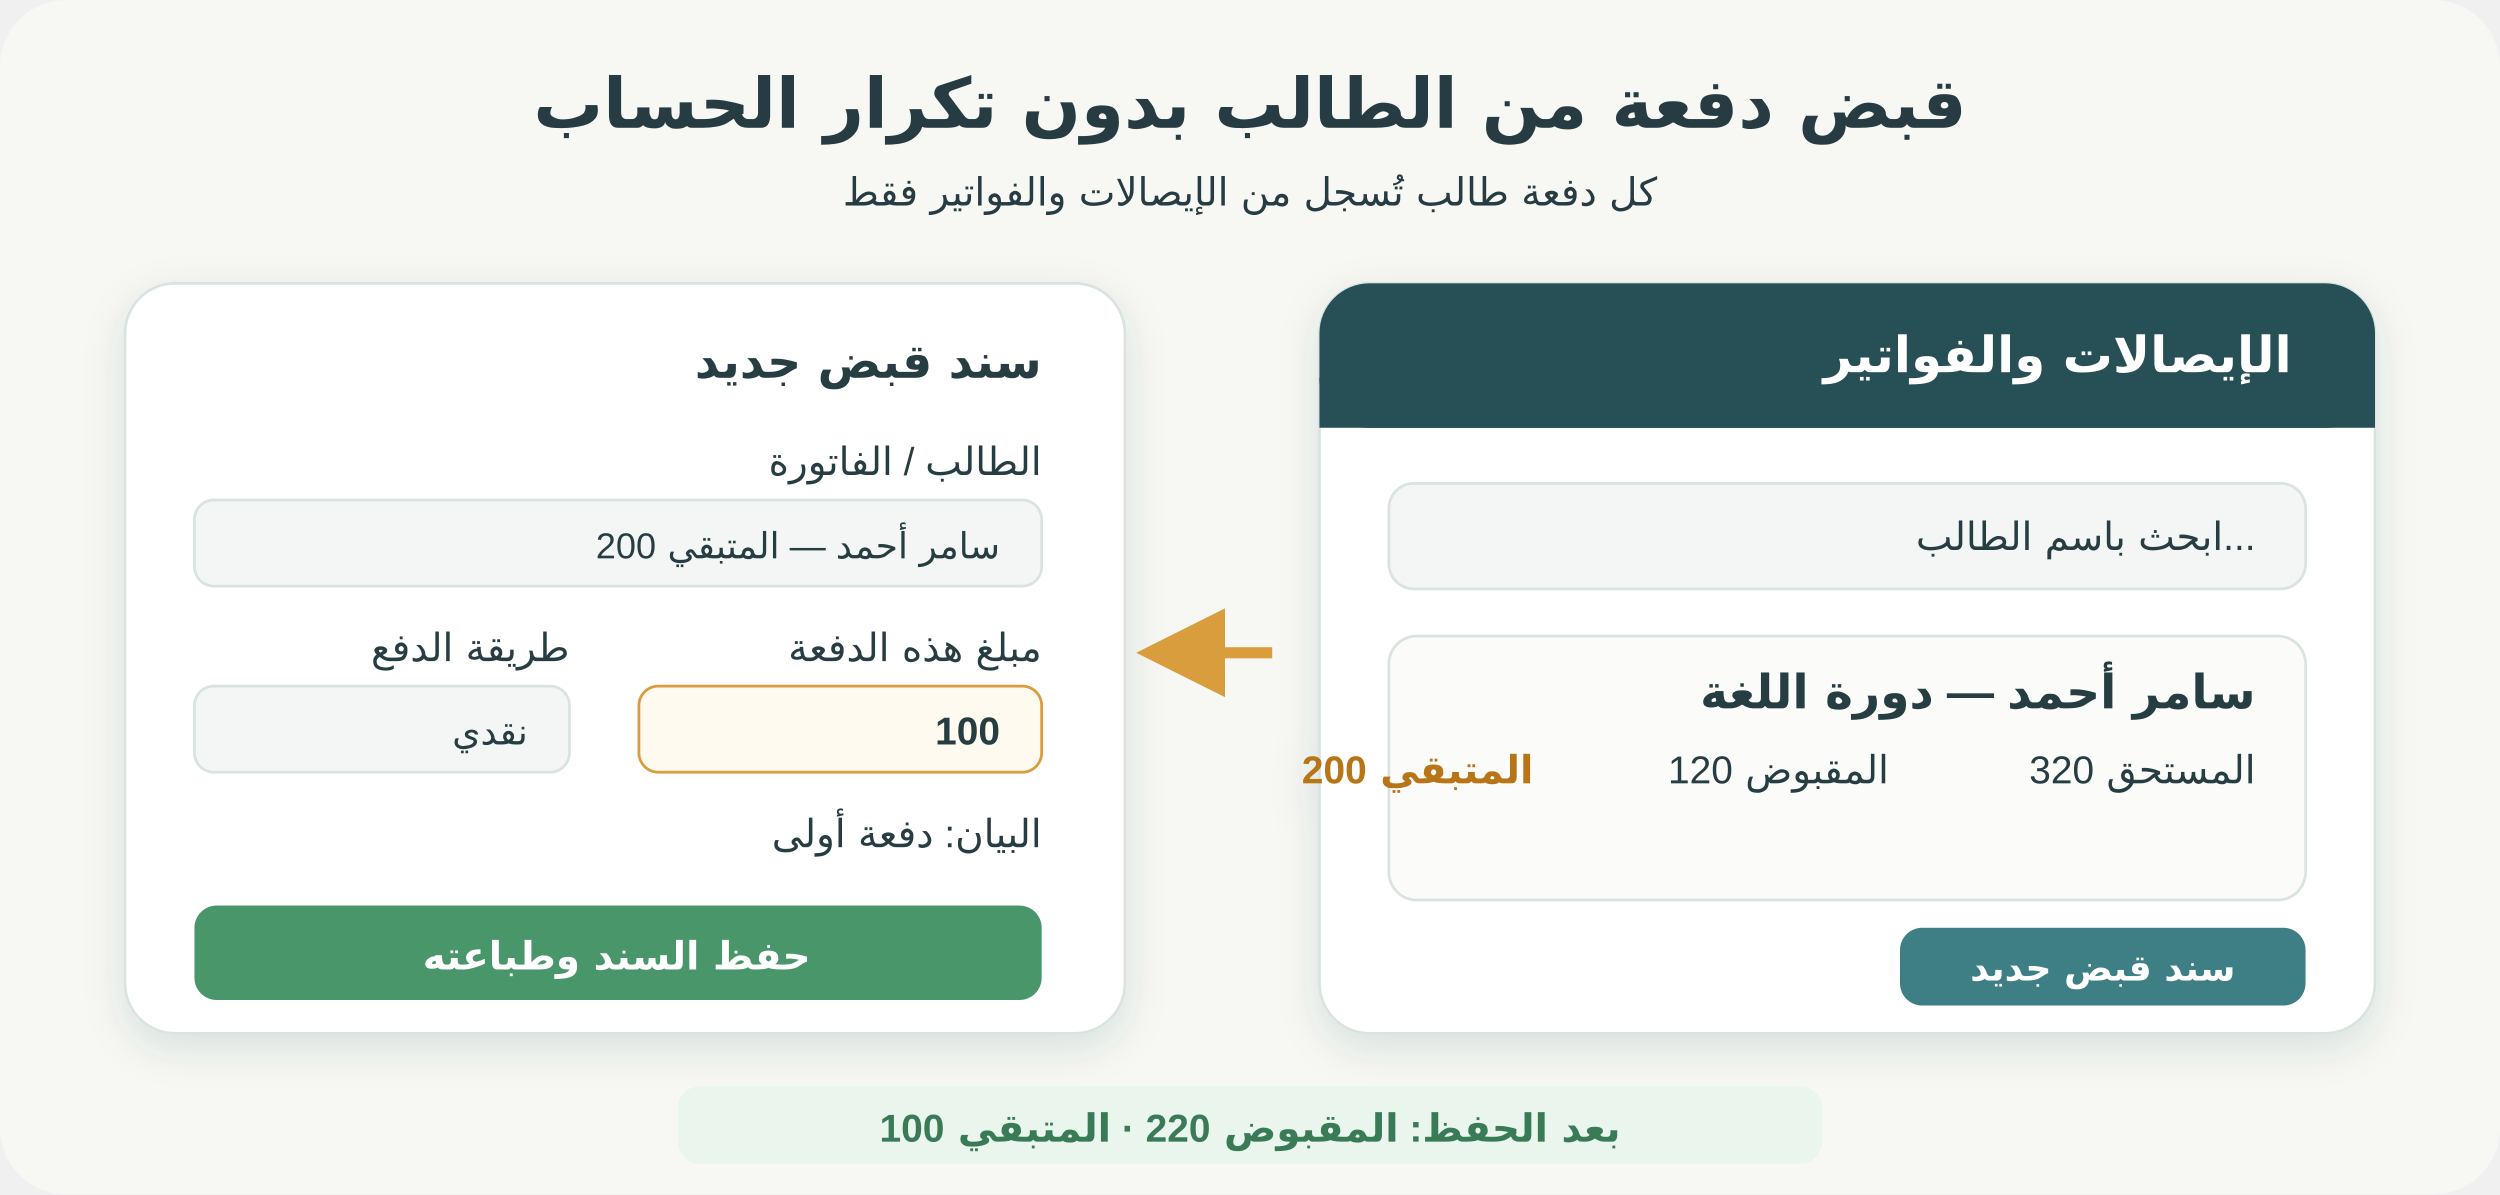
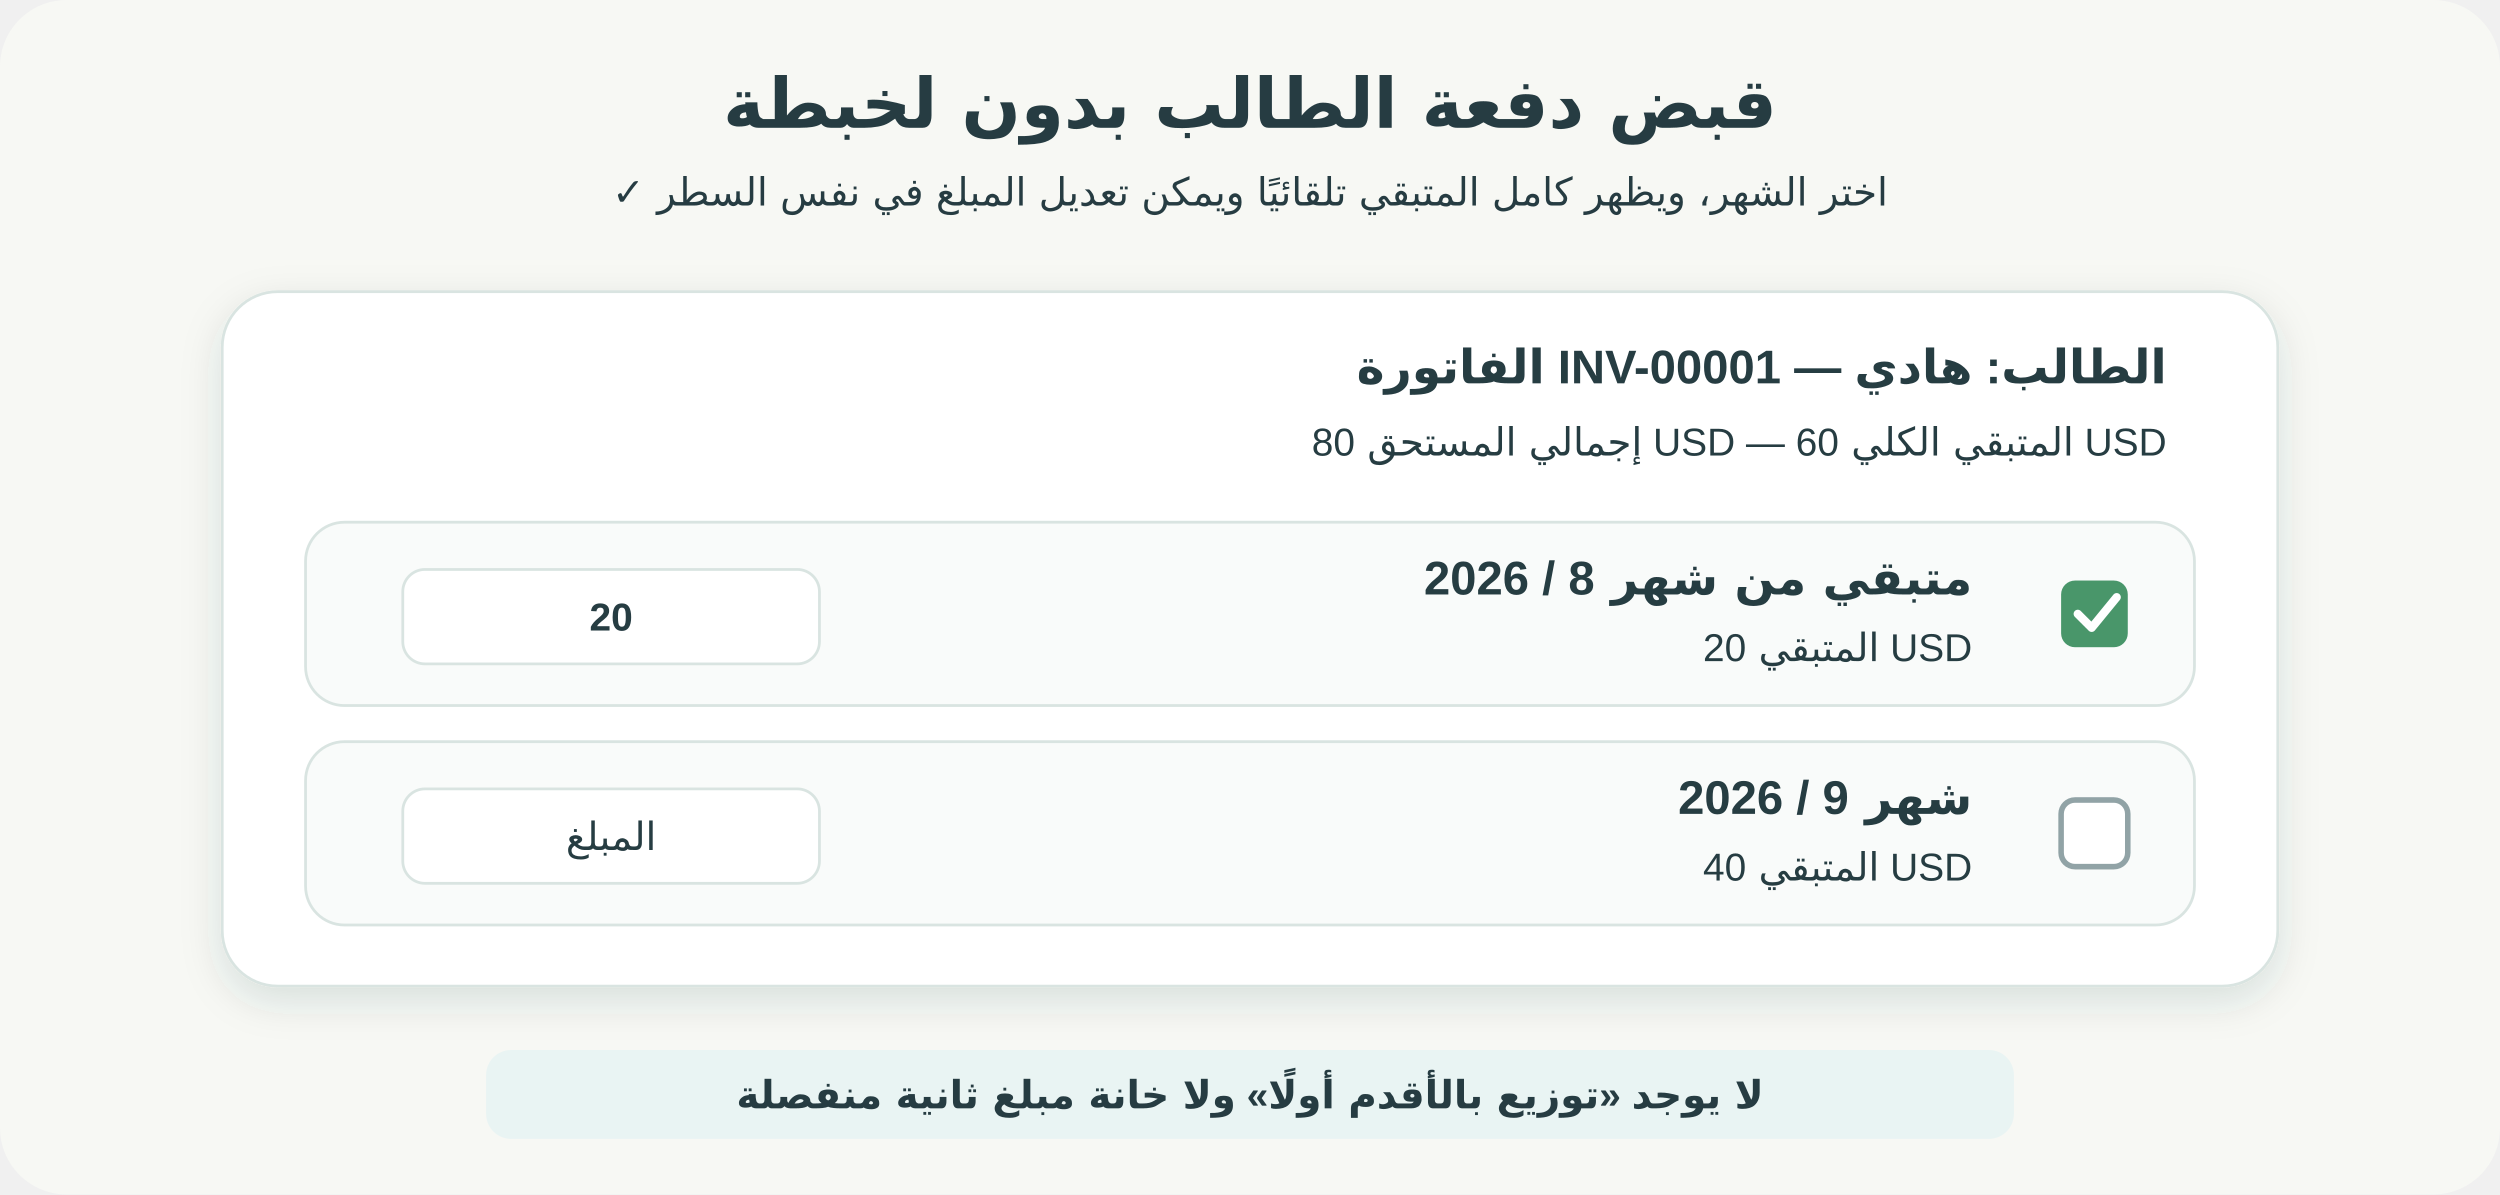
<svg xmlns="http://www.w3.org/2000/svg" viewBox="0 0 900 430" role="img" aria-labelledby="title desc">
  <defs>
    <filter id="shadow" x="-20%" y="-20%" width="140%" height="140%">
      <feDropShadow dx="0" dy="5" stdDeviation="7" flood-color="#173f47" flood-opacity=".13" />
    </filter>
-     <marker id="arrow" viewBox="0 0 10 10" refX="5" refY="5" markerWidth="8" markerHeight="8" orient="auto">
-       <path d="M0 0L10 5 0 10z" fill="#d99d3d" />
-     </marker>
    <style>text{font-family:"Segoe UI",Tahoma,Arial,sans-serif}text:not([fill]){fill:#263c42}.small{font-size:14px;fill:#6b7d80}.head{font-size:17px;font-weight:800}</style>
  </defs>
  <rect width="900" height="430" rx="24" fill="#f7f8f4" />
-   <text x="450" y="46" text-anchor="middle" font-size="25" font-weight="800">قبض دفعة من الطالب بدون تكرار الحساب</text>
-   <text x="450" y="74" text-anchor="middle" class="small">كل دفعة طالب تُسجل من الإيصالات والفواتير فقط</text>
+   <text x="450" y="46" text-anchor="middle" font-size="25" font-weight="800">قبض دفعة الطالب بدون لخبطة</text>
+   <text x="450" y="74" text-anchor="middle" class="small">✓ اختر الشهر، ويظهر كامل المتبقي تلقائيًا ويمكن تعديل المبلغ في نفس السطر</text>
  <g filter="url(#shadow)">
-     <rect x="475" y="102" width="380" height="270" rx="18" fill="white" stroke="#d9e4e1" />
-     <rect x="475" y="102" width="380" height="52" rx="18" fill="#284f57" />
-     <rect x="475" y="136" width="380" height="18" fill="#284f57" />
-     <text x="825" y="134" text-anchor="end" font-size="18" font-weight="800" fill="white">الإيصالات والفواتير</text>
-     <rect x="500" y="174" width="330" height="38" rx="9" fill="#f3f6f5" stroke="#d9e4e1" />
-     <text x="812" y="198" text-anchor="end" class="small">ابحث باسم الطالب...</text>
-     <rect x="500" y="229" width="330" height="95" rx="10" fill="#fbfcfa" stroke="#d9e4e1" />
-     <text x="812" y="255" text-anchor="end" class="head">سامر أحمد — دورة اللغة</text>
-     <text x="812" y="282" text-anchor="end" class="small">المستحق 320</text>
-     <text x="680" y="282" text-anchor="end" class="small">المقبوض 120</text>
-     <text x="552" y="282" text-anchor="end" font-size="14" font-weight="800" fill="#b77418">المتبقي 200</text>
-     <rect x="684" y="334" width="146" height="28" rx="8" fill="#3e7f85" />
-     <text x="757" y="353" text-anchor="middle" font-size="13" font-weight="700" fill="white">سند قبض جديد</text>
-     <rect x="45" y="102" width="360" height="270" rx="18" fill="white" stroke="#d9e4e1" />
-     <text x="375" y="136" text-anchor="end" class="head">سند قبض جديد</text>
-     <text x="375" y="171" text-anchor="end" class="small">الطالب / الفاتورة</text>
-     <rect x="70" y="180" width="305" height="31" rx="7" fill="#f3f6f5" stroke="#d9e4e1" />
-     <text x="360" y="201" text-anchor="end" font-size="13">سامر أحمد — المتبقي 200</text>
-     <text x="375" y="238" text-anchor="end" class="small">مبلغ هذه الدفعة</text>
-     <rect x="230" y="247" width="145" height="31" rx="7" fill="#fffaf0" stroke="#d99d3d" />
-     <text x="360" y="268" text-anchor="end" font-size="14" font-weight="800">100</text>
-     <text x="205" y="238" text-anchor="end" class="small">طريقة الدفع</text>
-     <rect x="70" y="247" width="135" height="31" rx="7" fill="#f3f6f5" stroke="#d9e4e1" />
-     <text x="190" y="268" text-anchor="end" font-size="13">نقدي</text>
-     <text x="375" y="305" text-anchor="end" class="small">البيان: دفعة أولى</text>
-     <rect x="70" y="326" width="305" height="34" rx="8" fill="#48966b" />
-     <text x="222" y="349" text-anchor="middle" font-size="14" font-weight="800" fill="white">حفظ السند وطباعته</text>
+     <rect x="80" y="105" width="740" height="250" rx="20" fill="white" stroke="#d9e4e1" />
+     <text x="780" y="138" text-anchor="end" class="head">الفاتورة INV-00001 — الطالب: هادي</text>
+     <text x="780" y="164" text-anchor="end" class="small">إجمالي المستحق 80 USD — المتبقي الكلي 60 USD</text>
+     <rect x="110" y="188" width="680" height="66" rx="14" fill="#f9fbfa" stroke="#d9e4e1" />
+     <rect x="742" y="209" width="24" height="24" rx="5" fill="#48966b" />
+     <path d="M748 221l5 5 9-11" fill="none" stroke="white" stroke-width="3" stroke-linecap="round" stroke-linejoin="round" />
+     <text x="710" y="214" text-anchor="end" class="head">متبقي من شهر 8 / 2026</text>
+     <text x="710" y="238" text-anchor="end" class="small">المتبقي 20 USD</text>
+     <rect x="145" y="205" width="150" height="34" rx="8" fill="white" stroke="#d9e4e1" />
+     <text x="220" y="227" text-anchor="middle" font-size="14" font-weight="800">20</text>
+     <rect x="110" y="267" width="680" height="66" rx="14" fill="#f9fbfa" stroke="#d9e4e1" />
+     <rect x="742" y="288" width="24" height="24" rx="5" fill="white" stroke="#91a3a6" stroke-width="2" />
+     <text x="710" y="293" text-anchor="end" class="head">شهر 9 / 2026</text>
+     <text x="710" y="317" text-anchor="end" class="small">المتبقي 40 USD</text>
+     <rect x="145" y="284" width="150" height="34" rx="8" fill="white" stroke="#d9e4e1" />
+     <text x="220" y="306" text-anchor="middle" class="small">المبلغ</text>
  </g>
-   <line x1="458" y1="235" x2="425" y2="235" stroke="#d99d3d" stroke-width="4" marker-end="url(#arrow)" />
-   <rect x="244" y="391" width="412" height="28" rx="8" fill="#eaf5ee" />
-   <text x="450" y="411" text-anchor="middle" font-size="14" font-weight="700" fill="#397b57">بعد الحفظ: المقبوض 220 · المتبقي 100</text>
+   <rect x="175" y="378" width="550" height="32" rx="9" fill="#e9f4f3" />
+   <text x="450" y="399" text-anchor="middle" font-size="14" font-weight="700">لا يوجد «توزيع بالأقدم أولًا» ولا خانة مبلغ ثانية منفصلة</text>
</svg>
